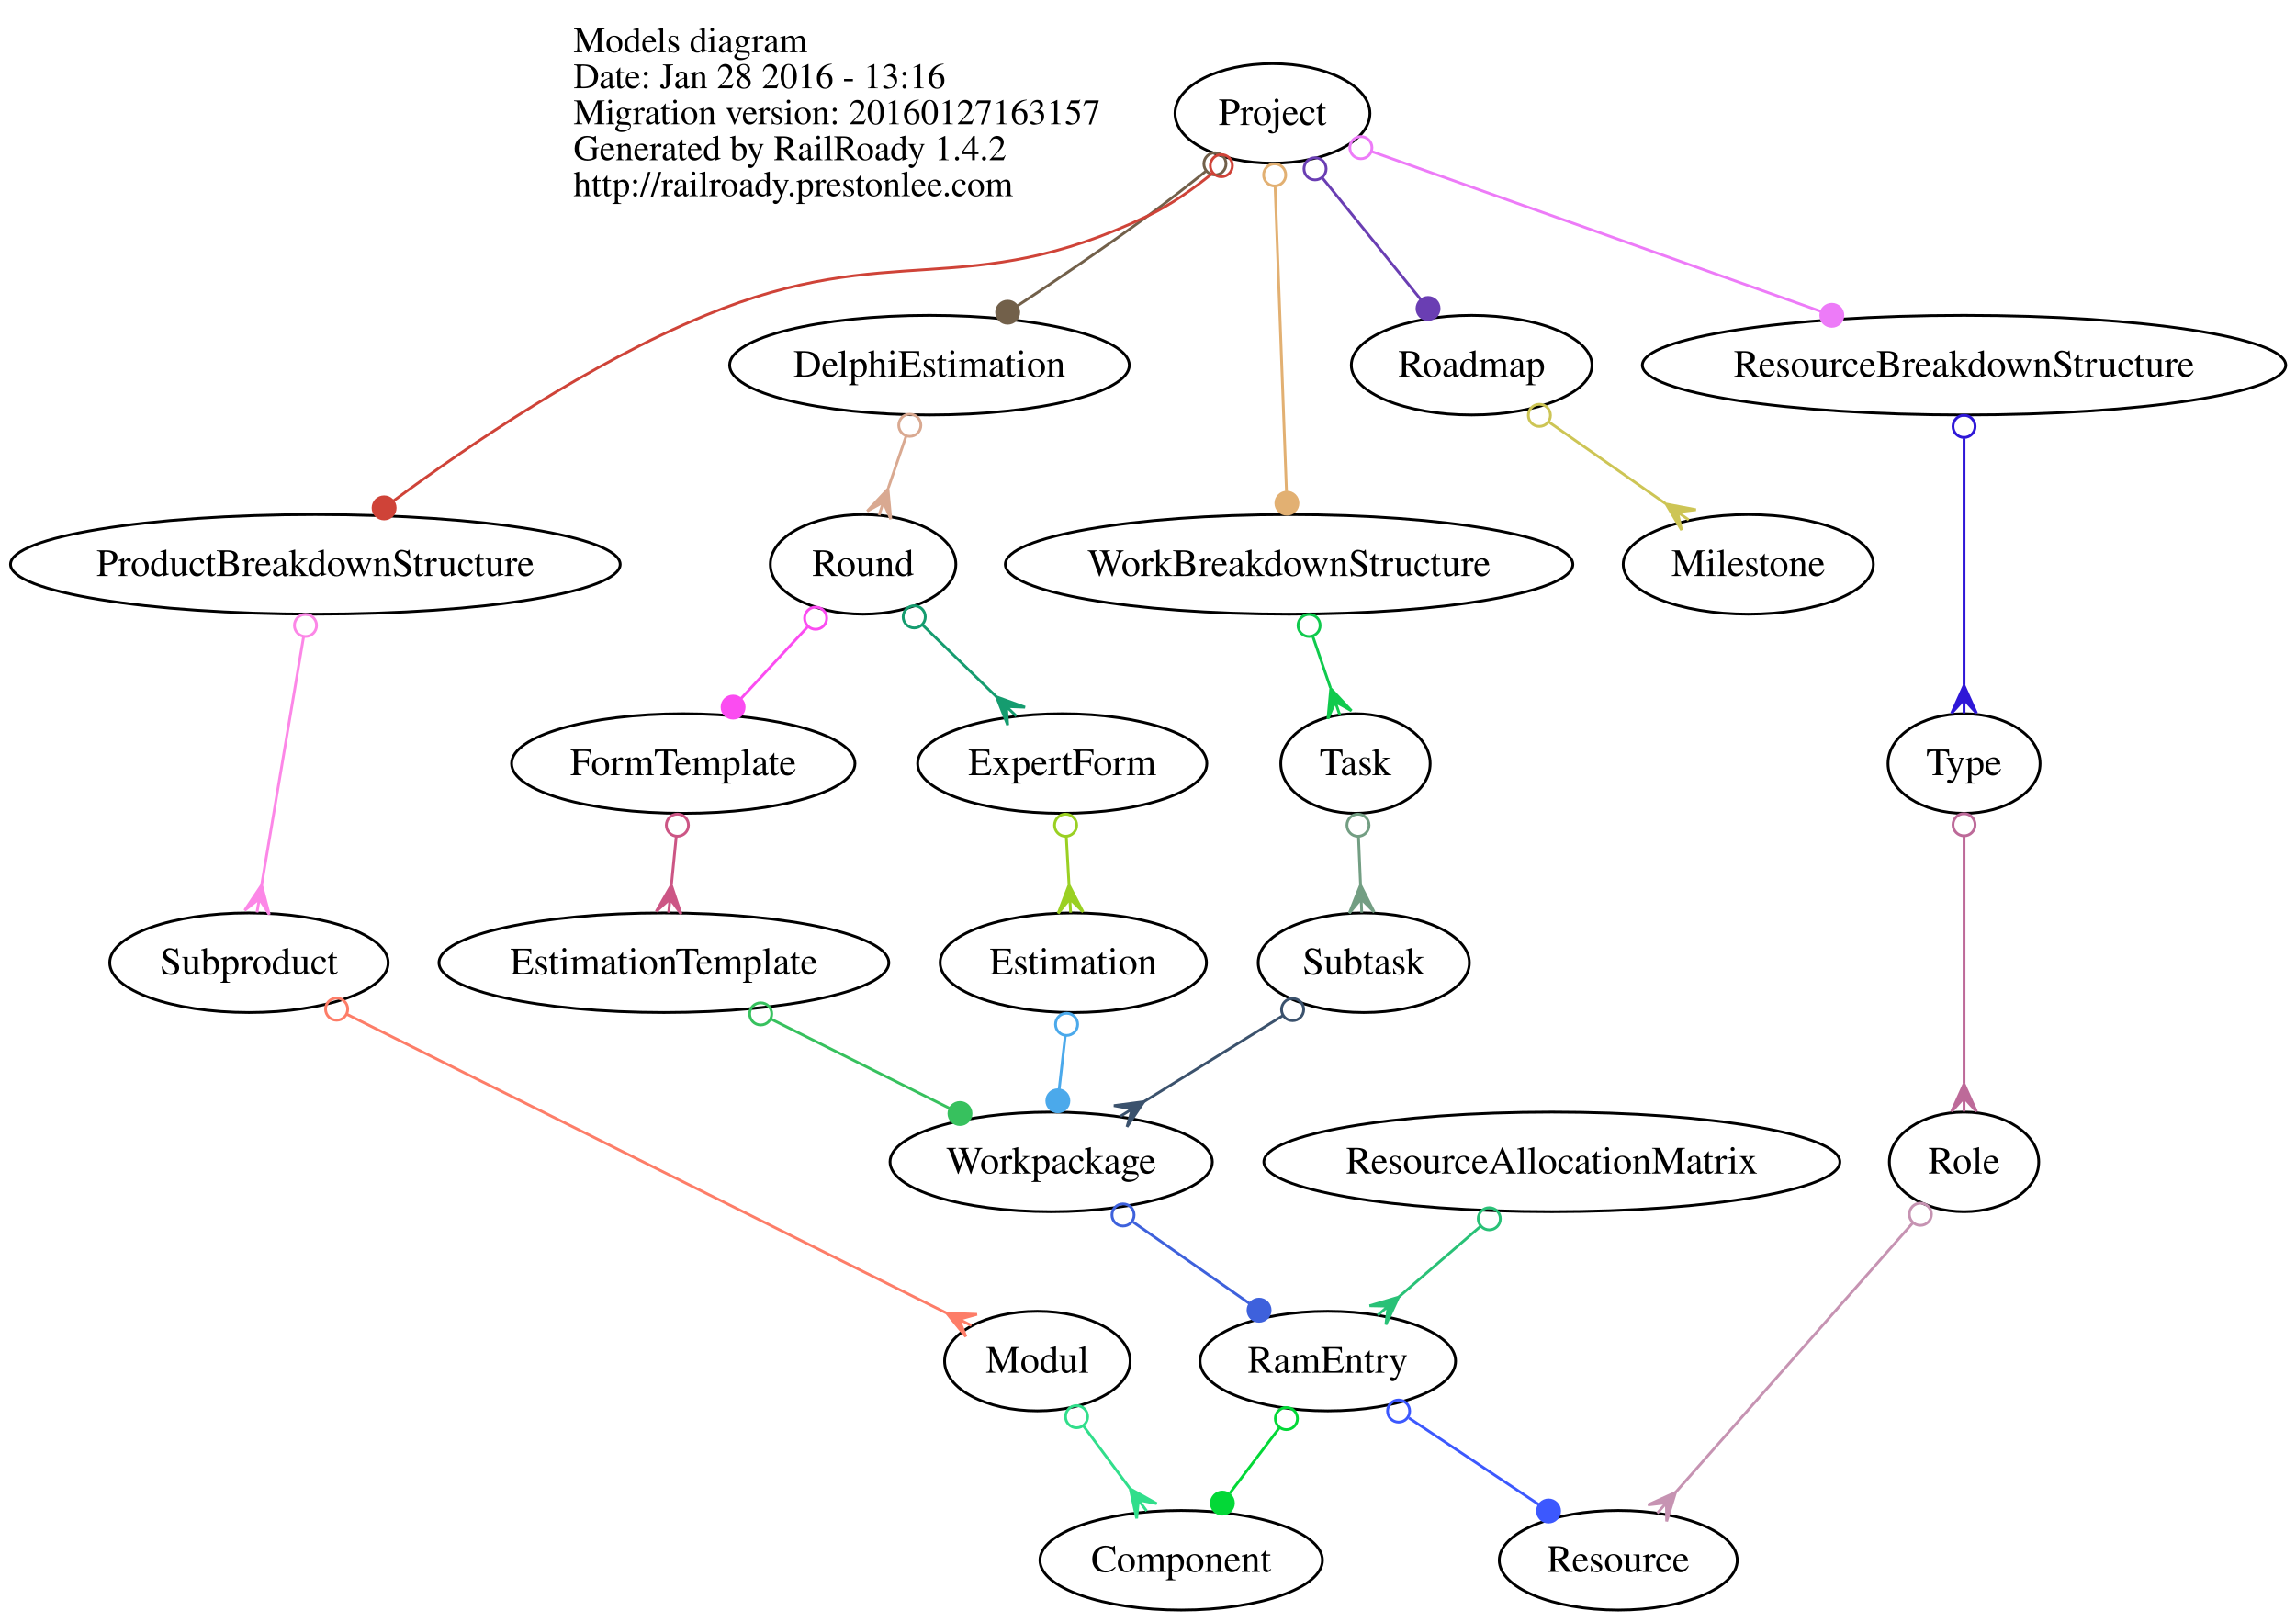
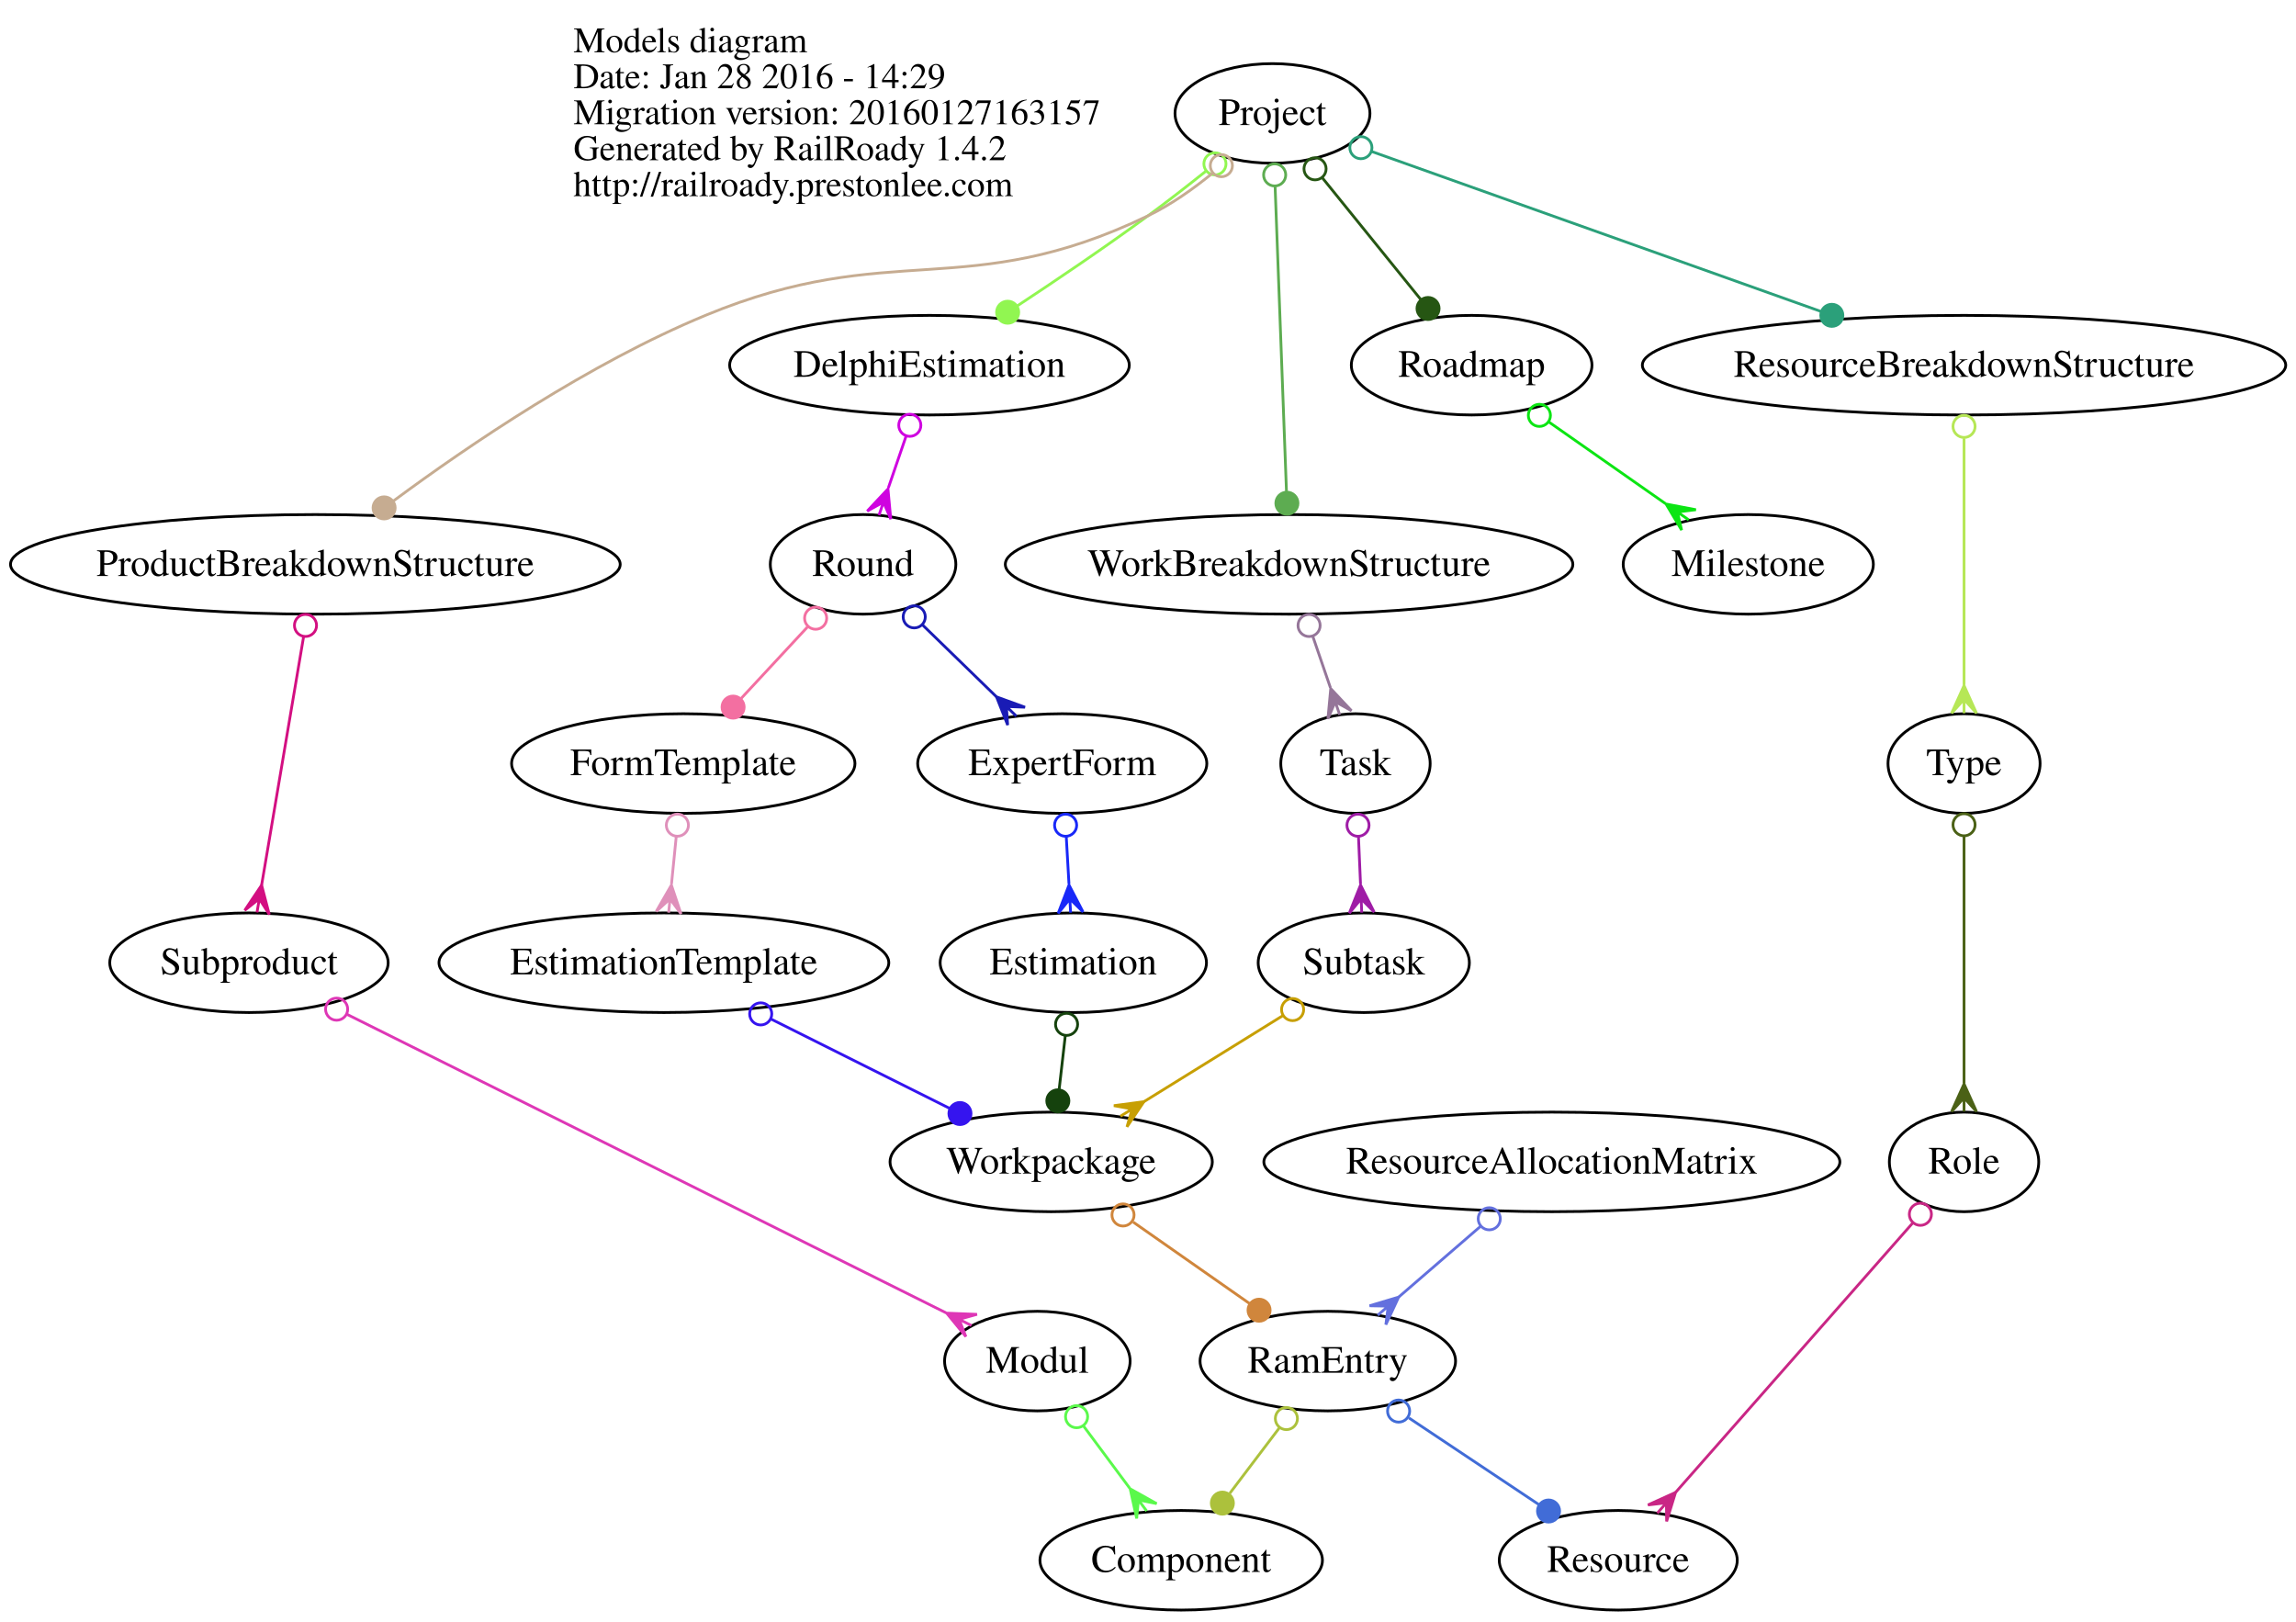
<svg xmlns="http://www.w3.org/2000/svg" width="830pt" height="586pt" viewBox="0.00 0.00 830.00 586.00">
  <g id="graph0" class="graph" transform="scale(1 1) rotate(0) translate(4 582)">
    <polygon fill="none" stroke="none" points="-4,4 -4,-582 826,-582 826,4 -4,4" />
    <g id="node1" class="node">
      <text text-anchor="start" x="203.312" y="-563.1" font-family="Times,serif" font-size="13.00">Models diagram</text>
-       <text text-anchor="start" x="203.312" y="-550.1" font-family="Times,serif" font-size="13.00">Date: Jan 28 2016 - 13:16</text>
+       <text text-anchor="start" x="203.312" y="-550.1" font-family="Times,serif" font-size="13.00">Date: Jan 28 2016 - 14:29</text>
      <text text-anchor="start" x="203.312" y="-537.1" font-family="Times,serif" font-size="13.00">Migration version: 20160127163157</text>
      <text text-anchor="start" x="203.312" y="-524.1" font-family="Times,serif" font-size="13.00">Generated by RailRoady 1.4.2</text>
      <text text-anchor="start" x="203.312" y="-511.1" font-family="Times,serif" font-size="13.00">http://railroady.prestonlee.com</text>
    </g>
    <g id="node2" class="node">
      <ellipse fill="none" stroke="black" cx="423" cy="-18" rx="51.063" ry="18" />
      <text text-anchor="middle" x="423" y="-13.8" font-family="Times,serif" font-size="14.00">Component</text>
    </g>
    <g id="node3" class="node">
      <ellipse fill="none" stroke="black" cx="332" cy="-450" rx="72.242" ry="18" />
      <text text-anchor="middle" x="332" y="-445.8" font-family="Times,serif" font-size="14.00">DelphiEstimation</text>
    </g>
    <g id="node18" class="node">
      <ellipse fill="none" stroke="black" cx="308" cy="-378" rx="33.538" ry="18" />
      <text text-anchor="middle" x="308" y="-373.8" font-family="Times,serif" font-size="14.00">Round</text>
    </g>
    <g id="edge1" class="edge">
-       <path fill="none" stroke="#d9a991" d="M323.576,-424.431C321.496,-418.362 319.257,-411.833 317.144,-405.67" />
-       <ellipse fill="none" stroke="#d9a991" cx="324.893" cy="-428.271" rx="4" ry="4" />
-       <polygon fill="#d9a991" stroke="#d9a991" points="317,-405.248 318.013,-394.33 315.378,-400.519 313.756,-395.789 313.756,-395.789 313.756,-395.789 315.378,-400.519 309.499,-397.248 317,-405.248 317,-405.248" />
+       <path fill="none" stroke="#cf02e0" d="M323.576,-424.431C321.496,-418.362 319.257,-411.833 317.144,-405.67" />
+       <ellipse fill="none" stroke="#cf02e0" cx="324.893" cy="-428.271" rx="4" ry="4" />
+       <polygon fill="#cf02e0" stroke="#cf02e0" points="317,-405.248 318.013,-394.33 315.378,-400.519 313.756,-395.789 313.756,-395.789 313.756,-395.789 315.378,-400.519 309.499,-397.248 317,-405.248 317,-405.248" />
    </g>
    <g id="node4" class="node">
      <ellipse fill="none" stroke="black" cx="384" cy="-234" rx="48.139" ry="18" />
      <text text-anchor="middle" x="384" y="-229.8" font-family="Times,serif" font-size="14.00">Estimation</text>
    </g>
    <g id="node24" class="node">
      <ellipse fill="none" stroke="black" cx="376" cy="-162" rx="58.256" ry="18" />
      <text text-anchor="middle" x="376" y="-157.8" font-family="Times,serif" font-size="14.00">Workpackage</text>
    </g>
    <g id="edge2" class="edge">
-       <path fill="none" stroke="#4ba9eb" d="M381.102,-207.64C380.383,-201.348 379.612,-194.605 378.893,-188.316" />
-       <ellipse fill="none" stroke="#4ba9eb" cx="381.568" cy="-211.722" rx="4" ry="4" />
-       <ellipse fill="#4ba9eb" stroke="#4ba9eb" cx="378.409" cy="-184.078" rx="4" ry="4" />
+       <path fill="none" stroke="#15420d" d="M381.102,-207.64C380.383,-201.348 379.612,-194.605 378.893,-188.316" />
+       <ellipse fill="none" stroke="#15420d" cx="381.568" cy="-211.722" rx="4" ry="4" />
+       <ellipse fill="#15420d" stroke="#15420d" cx="378.409" cy="-184.078" rx="4" ry="4" />
    </g>
    <g id="node5" class="node">
      <ellipse fill="none" stroke="black" cx="236" cy="-234" rx="81.3" ry="18" />
      <text text-anchor="middle" x="236" y="-229.8" font-family="Times,serif" font-size="14.00">EstimationTemplate</text>
    </g>
    <g id="edge3" class="edge">
-       <path fill="none" stroke="#37c15e" d="M274.592,-213.704C294.762,-203.619 319.323,-191.339 339.221,-181.39" />
-       <ellipse fill="none" stroke="#37c15e" cx="270.996" cy="-215.502" rx="4" ry="4" />
-       <ellipse fill="#37c15e" stroke="#37c15e" cx="343.022" cy="-179.489" rx="4" ry="4" />
+       <path fill="none" stroke="#3514ef" d="M274.592,-213.704C294.762,-203.619 319.323,-191.339 339.221,-181.39" />
+       <ellipse fill="none" stroke="#3514ef" cx="270.996" cy="-215.502" rx="4" ry="4" />
+       <ellipse fill="#3514ef" stroke="#3514ef" cx="343.022" cy="-179.489" rx="4" ry="4" />
    </g>
    <g id="node6" class="node">
      <ellipse fill="none" stroke="black" cx="380" cy="-306" rx="52.266" ry="18" />
      <text text-anchor="middle" x="380" y="-301.8" font-family="Times,serif" font-size="14.00">ExpertForm</text>
    </g>
    <g id="edge4" class="edge">
-       <path fill="none" stroke="#9ad023" d="M381.449,-279.64C381.768,-274.063 382.107,-268.132 382.43,-262.476" />
-       <ellipse fill="none" stroke="#9ad023" cx="381.217" cy="-283.703" rx="4" ry="4" />
-       <polygon fill="#9ad023" stroke="#9ad023" points="382.452,-262.088 387.515,-252.361 382.737,-257.096 383.023,-252.104 383.023,-252.104 383.023,-252.104 382.737,-257.096 378.53,-251.848 382.452,-262.088 382.452,-262.088" />
+       <path fill="none" stroke="#1828f8" d="M381.449,-279.64C381.768,-274.063 382.107,-268.132 382.43,-262.476" />
+       <ellipse fill="none" stroke="#1828f8" cx="381.217" cy="-283.703" rx="4" ry="4" />
+       <polygon fill="#1828f8" stroke="#1828f8" points="382.452,-262.088 387.515,-252.361 382.737,-257.096 383.023,-252.104 383.023,-252.104 383.023,-252.104 382.737,-257.096 378.53,-251.848 382.452,-262.088 382.452,-262.088" />
    </g>
    <g id="node7" class="node">
      <ellipse fill="none" stroke="black" cx="243" cy="-306" rx="62.067" ry="18" />
      <text text-anchor="middle" x="243" y="-301.8" font-family="Times,serif" font-size="14.00">FormTemplate</text>
    </g>
    <g id="edge5" class="edge">
-       <path fill="none" stroke="#cc5685" d="M240.464,-279.64C239.906,-274.063 239.313,-268.132 238.748,-262.476" />
-       <ellipse fill="none" stroke="#cc5685" cx="240.872" cy="-283.716" rx="4" ry="4" />
-       <polygon fill="#cc5685" stroke="#cc5685" points="238.706,-262.055 242.188,-251.657 238.208,-257.08 237.71,-252.104 237.71,-252.104 237.71,-252.104 238.208,-257.08 233.233,-252.552 238.706,-262.055 238.706,-262.055" />
+       <path fill="none" stroke="#df90ba" d="M240.464,-279.64C239.906,-274.063 239.313,-268.132 238.748,-262.476" />
+       <ellipse fill="none" stroke="#df90ba" cx="240.872" cy="-283.716" rx="4" ry="4" />
+       <polygon fill="#df90ba" stroke="#df90ba" points="238.706,-262.055 242.188,-251.657 238.208,-257.08 237.71,-252.104 237.71,-252.104 237.71,-252.104 238.208,-257.08 233.233,-252.552 238.706,-262.055 238.706,-262.055" />
    </g>
    <g id="node8" class="node">
      <ellipse fill="none" stroke="black" cx="628" cy="-378" rx="45.215" ry="18" />
      <text text-anchor="middle" x="628" y="-373.8" font-family="Times,serif" font-size="14.00">Milestone</text>
    </g>
    <g id="node9" class="node">
      <ellipse fill="none" stroke="black" cx="371" cy="-90" rx="33.538" ry="18" />
      <text text-anchor="middle" x="371" y="-85.8" font-family="Times,serif" font-size="14.00">Modul</text>
    </g>
    <g id="edge6" class="edge">
-       <path fill="none" stroke="#31de8b" d="M387.708,-66.509C393.033,-59.341 398.956,-51.367 404.406,-44.03" />
-       <ellipse fill="none" stroke="#31de8b" cx="385.185" cy="-69.905" rx="4" ry="4" />
-       <polygon fill="#31de8b" stroke="#31de8b" points="404.559,-43.825 414.134,-38.481 407.54,-39.811 410.522,-35.797 410.522,-35.797 410.522,-35.797 407.54,-39.811 406.91,-33.114 404.559,-43.825 404.559,-43.825" />
+       <path fill="none" stroke="#5af94b" d="M387.708,-66.509C393.033,-59.341 398.956,-51.367 404.406,-44.03" />
+       <ellipse fill="none" stroke="#5af94b" cx="385.185" cy="-69.905" rx="4" ry="4" />
+       <polygon fill="#5af94b" stroke="#5af94b" points="404.559,-43.825 414.134,-38.481 407.54,-39.811 410.522,-35.797 410.522,-35.797 410.522,-35.797 407.54,-39.811 406.91,-33.114 404.559,-43.825 404.559,-43.825" />
    </g>
    <g id="node10" class="node">
      <ellipse fill="none" stroke="black" cx="110" cy="-378" rx="110.202" ry="18" />
      <text text-anchor="middle" x="110" y="-373.8" font-family="Times,serif" font-size="14.00">ProductBreakdownStructure</text>
    </g>
    <g id="node19" class="node">
      <ellipse fill="none" stroke="black" cx="86" cy="-234" rx="50.325" ry="18" />
      <text text-anchor="middle" x="86" y="-229.8" font-family="Times,serif" font-size="14.00">Subproduct</text>
    </g>
    <g id="edge7" class="edge">
-       <path fill="none" stroke="#fc87e7" d="M105.763,-351.929C101.503,-326.725 94.957,-287.994 90.579,-262.095" />
-       <ellipse fill="none" stroke="#fc87e7" cx="106.438" cy="-355.927" rx="4" ry="4" />
-       <polygon fill="#fc87e7" stroke="#fc87e7" points="90.572,-262.049 93.342,-251.439 89.739,-257.119 88.905,-252.189 88.905,-252.189 88.905,-252.189 89.739,-257.119 84.468,-252.939 90.572,-262.049 90.572,-262.049" />
+       <path fill="none" stroke="#d30f81" d="M105.763,-351.929C101.503,-326.725 94.957,-287.994 90.579,-262.095" />
+       <ellipse fill="none" stroke="#d30f81" cx="106.438" cy="-355.927" rx="4" ry="4" />
+       <polygon fill="#d30f81" stroke="#d30f81" points="90.572,-262.049 93.342,-251.439 89.739,-257.119 88.905,-252.189 88.905,-252.189 88.905,-252.189 89.739,-257.119 84.468,-252.939 90.572,-262.049 90.572,-262.049" />
    </g>
    <g id="node11" class="node">
      <ellipse fill="none" stroke="black" cx="456" cy="-541" rx="35.234" ry="18" />
      <text text-anchor="middle" x="456" y="-536.8" font-family="Times,serif" font-size="14.00">Project</text>
    </g>
    <g id="edge12" class="edge">
-       <path fill="none" stroke="#72604a" d="M431.885,-520.097C425.208,-514.755 417.898,-509.059 411,-504 395.778,-492.836 378.401,-481.075 363.827,-471.477" />
-       <ellipse fill="none" stroke="#72604a" cx="435.2" cy="-522.773" rx="4" ry="4" />
-       <ellipse fill="#72604a" stroke="#72604a" cx="360.266" cy="-469.143" rx="4" ry="4" />
+       <path fill="none" stroke="#91f651" d="M431.885,-520.097C425.208,-514.755 417.898,-509.059 411,-504 395.778,-492.836 378.401,-481.075 363.827,-471.477" />
+       <ellipse fill="none" stroke="#91f651" cx="435.2" cy="-522.773" rx="4" ry="4" />
+       <ellipse fill="#91f651" stroke="#91f651" cx="360.266" cy="-469.143" rx="4" ry="4" />
    </g>
    <g id="edge9" class="edge">
-       <path fill="none" stroke="#cf4338" d="M434.444,-519.492C427.419,-513.742 419.285,-507.982 411,-504 345.305,-472.425 318.355,-495.859 251,-468 209.078,-450.661 165.641,-421.197 138.256,-400.951" />
-       <ellipse fill="none" stroke="#cf4338" cx="437.515" cy="-522.119" rx="4" ry="4" />
-       <ellipse fill="#cf4338" stroke="#cf4338" cx="134.854" cy="-398.41" rx="4" ry="4" />
+       <path fill="none" stroke="#c6ac91" d="M434.444,-519.492C427.419,-513.742 419.285,-507.982 411,-504 345.305,-472.425 318.355,-495.859 251,-468 209.078,-450.661 165.641,-421.197 138.256,-400.951" />
+       <ellipse fill="none" stroke="#c6ac91" cx="437.515" cy="-522.119" rx="4" ry="4" />
+       <ellipse fill="#c6ac91" stroke="#c6ac91" cx="134.854" cy="-398.41" rx="4" ry="4" />
    </g>
    <g id="node15" class="node">
      <ellipse fill="none" stroke="black" cx="706" cy="-450" rx="116.291" ry="18" />
      <text text-anchor="middle" x="706" y="-445.8" font-family="Times,serif" font-size="14.00">ResourceBreakdownStructure</text>
    </g>
    <g id="edge10" class="edge">
-       <path fill="none" stroke="#ed7bf8" d="M491.919,-527.213C534.525,-512.045 605.873,-486.645 654.387,-469.374" />
-       <ellipse fill="none" stroke="#ed7bf8" cx="487.961" cy="-528.622" rx="4" ry="4" />
-       <ellipse fill="#ed7bf8" stroke="#ed7bf8" cx="658.201" cy="-468.017" rx="4" ry="4" />
+       <path fill="none" stroke="#2ba07a" d="M491.919,-527.213C534.525,-512.045 605.873,-486.645 654.387,-469.374" />
+       <ellipse fill="none" stroke="#2ba07a" cx="487.961" cy="-528.622" rx="4" ry="4" />
+       <ellipse fill="#2ba07a" stroke="#2ba07a" cx="658.201" cy="-468.017" rx="4" ry="4" />
    </g>
    <g id="node16" class="node">
      <ellipse fill="none" stroke="black" cx="528" cy="-450" rx="43.499" ry="18" />
      <text text-anchor="middle" x="528" y="-445.8" font-family="Times,serif" font-size="14.00">Roadmap</text>
    </g>
    <g id="edge11" class="edge">
-       <path fill="none" stroke="#6a3eb3" d="M474.023,-517.721C484.896,-504.282 498.711,-487.204 509.643,-473.692" />
-       <ellipse fill="none" stroke="#6a3eb3" cx="471.388" cy="-520.979" rx="4" ry="4" />
-       <ellipse fill="#6a3eb3" stroke="#6a3eb3" cx="512.236" cy="-470.486" rx="4" ry="4" />
+       <path fill="none" stroke="#265613" d="M474.023,-517.721C484.896,-504.282 498.711,-487.204 509.643,-473.692" />
+       <ellipse fill="none" stroke="#265613" cx="471.388" cy="-520.979" rx="4" ry="4" />
+       <ellipse fill="#265613" stroke="#265613" cx="512.236" cy="-470.486" rx="4" ry="4" />
    </g>
    <g id="node23" class="node">
      <ellipse fill="none" stroke="black" cx="462" cy="-378" rx="102.582" ry="18" />
      <text text-anchor="middle" x="462" y="-373.8" font-family="Times,serif" font-size="14.00">WorkBreakdownStructure</text>
    </g>
    <g id="edge8" class="edge">
-       <path fill="none" stroke="#e2b072" d="M456.95,-514.499C458.074,-484.358 459.932,-434.504 461.053,-404.404" />
-       <ellipse fill="none" stroke="#e2b072" cx="456.791" cy="-518.773" rx="4" ry="4" />
-       <ellipse fill="#e2b072" stroke="#e2b072" cx="461.214" cy="-400.103" rx="4" ry="4" />
+       <path fill="none" stroke="#5dac51" d="M456.95,-514.499C458.074,-484.358 459.932,-434.504 461.053,-404.404" />
+       <ellipse fill="none" stroke="#5dac51" cx="456.791" cy="-518.773" rx="4" ry="4" />
+       <ellipse fill="#5dac51" stroke="#5dac51" cx="461.214" cy="-400.103" rx="4" ry="4" />
    </g>
    <g id="node12" class="node">
      <ellipse fill="none" stroke="black" cx="476" cy="-90" rx="46.185" ry="18" />
      <text text-anchor="middle" x="476" y="-85.8" font-family="Times,serif" font-size="14.00">RamEntry</text>
    </g>
    <g id="edge14" class="edge">
-       <path fill="none" stroke="#03d837" d="M458.444,-65.812C452.688,-58.21 446.294,-49.765 440.539,-42.164" />
-       <ellipse fill="none" stroke="#03d837" cx="461.025" cy="-69.222" rx="4" ry="4" />
-       <ellipse fill="#03d837" stroke="#03d837" cx="437.885" cy="-38.659" rx="4" ry="4" />
+       <path fill="none" stroke="#acc13c" d="M458.444,-65.812C452.688,-58.21 446.294,-49.765 440.539,-42.164" />
+       <ellipse fill="none" stroke="#acc13c" cx="461.025" cy="-69.222" rx="4" ry="4" />
+       <ellipse fill="#acc13c" stroke="#acc13c" cx="437.885" cy="-38.659" rx="4" ry="4" />
    </g>
    <g id="node13" class="node">
      <ellipse fill="none" stroke="black" cx="581" cy="-18" rx="43.016" ry="18" />
      <text text-anchor="middle" x="581" y="-13.8" font-family="Times,serif" font-size="14.00">Resource</text>
    </g>
    <g id="edge13" class="edge">
-       <path fill="none" stroke="#3c58fe" d="M505.302,-69.466C519.965,-59.69 537.651,-47.9 552.239,-38.174" />
-       <ellipse fill="none" stroke="#3c58fe" cx="501.596" cy="-71.936" rx="4" ry="4" />
-       <ellipse fill="#3c58fe" stroke="#3c58fe" cx="555.796" cy="-35.803" rx="4" ry="4" />
+       <path fill="none" stroke="#416cd7" d="M505.302,-69.466C519.965,-59.69 537.651,-47.9 552.239,-38.174" />
+       <ellipse fill="none" stroke="#416cd7" cx="501.596" cy="-71.936" rx="4" ry="4" />
+       <ellipse fill="#416cd7" stroke="#416cd7" cx="555.796" cy="-35.803" rx="4" ry="4" />
    </g>
    <g id="node14" class="node">
      <ellipse fill="none" stroke="black" cx="557" cy="-162" rx="104.115" ry="18" />
      <text text-anchor="middle" x="557" y="-157.8" font-family="Times,serif" font-size="14.00">ResourceAllocationMatrix</text>
    </g>
    <g id="edge15" class="edge">
-       <path fill="none" stroke="#29c177" d="M531.271,-138.765C521.805,-130.585 511.093,-121.327 501.636,-113.155" />
-       <ellipse fill="none" stroke="#29c177" cx="534.366" cy="-141.439" rx="4" ry="4" />
-       <polygon fill="#29c177" stroke="#29c177" points="501.609,-113.131 496.985,-103.188 497.826,-109.862 494.043,-106.592 494.043,-106.592 494.043,-106.592 497.826,-109.862 491.1,-109.997 501.609,-113.131 501.609,-113.131" />
+       <path fill="none" stroke="#6370de" d="M531.271,-138.765C521.805,-130.585 511.093,-121.327 501.636,-113.155" />
+       <ellipse fill="none" stroke="#6370de" cx="534.366" cy="-141.439" rx="4" ry="4" />
+       <polygon fill="#6370de" stroke="#6370de" points="501.609,-113.131 496.985,-103.188 497.826,-109.862 494.043,-106.592 494.043,-106.592 494.043,-106.592 497.826,-109.862 491.1,-109.997 501.609,-113.131 501.609,-113.131" />
    </g>
    <g id="node22" class="node">
      <ellipse fill="none" stroke="black" cx="706" cy="-306" rx="27.489" ry="18" />
      <text text-anchor="middle" x="706" y="-301.8" font-family="Times,serif" font-size="14.00">Type</text>
    </g>
    <g id="edge16" class="edge">
-       <path fill="none" stroke="#2e17d7" d="M706,-423.558C706,-398.444 706,-360.164 706,-334.393" />
-       <ellipse fill="none" stroke="#2e17d7" cx="706" cy="-427.871" rx="4" ry="4" />
-       <polygon fill="#2e17d7" stroke="#2e17d7" points="706,-334.189 710.5,-324.189 706,-329.189 706,-324.189 706,-324.189 706,-324.189 706,-329.189 701.5,-324.189 706,-334.189 706,-334.189" />
+       <path fill="none" stroke="#b6e756" d="M706,-423.558C706,-398.444 706,-360.164 706,-334.393" />
+       <ellipse fill="none" stroke="#b6e756" cx="706" cy="-427.871" rx="4" ry="4" />
+       <polygon fill="#b6e756" stroke="#b6e756" points="706,-334.189 710.5,-324.189 706,-329.189 706,-324.189 706,-324.189 706,-324.189 706,-329.189 701.5,-324.189 706,-334.189 706,-334.189" />
    </g>
    <g id="edge17" class="edge">
-       <path fill="none" stroke="#cdc555" d="M555.813,-429.531C568.952,-420.333 584.656,-409.341 598.056,-399.961" />
-       <ellipse fill="none" stroke="#cdc555" cx="552.484" cy="-431.861" rx="4" ry="4" />
-       <polygon fill="#cdc555" stroke="#cdc555" points="598.286,-399.8 609.059,-397.752 602.382,-396.932 606.478,-394.065 606.478,-394.065 606.478,-394.065 602.382,-396.932 603.898,-390.379 598.286,-399.8 598.286,-399.8" />
+       <path fill="none" stroke="#0ce513" d="M555.813,-429.531C568.952,-420.333 584.656,-409.341 598.056,-399.961" />
+       <ellipse fill="none" stroke="#0ce513" cx="552.484" cy="-431.861" rx="4" ry="4" />
+       <polygon fill="#0ce513" stroke="#0ce513" points="598.286,-399.8 609.059,-397.752 602.382,-396.932 606.478,-394.065 606.478,-394.065 606.478,-394.065 602.382,-396.932 603.898,-390.379 598.286,-399.8 598.286,-399.8" />
    </g>
    <g id="node17" class="node">
      <ellipse fill="none" stroke="black" cx="706" cy="-162" rx="27" ry="18" />
      <text text-anchor="middle" x="706" y="-157.8" font-family="Times,serif" font-size="14.00">Role</text>
    </g>
    <g id="edge18" class="edge">
-       <path fill="none" stroke="#c693b2" d="M687.494,-139.977C664.567,-113.933 625.618,-69.686 601.715,-42.533" />
-       <ellipse fill="none" stroke="#c693b2" cx="690.216" cy="-143.069" rx="4" ry="4" />
-       <polygon fill="#c693b2" stroke="#c693b2" points="601.714,-42.531 598.484,-32.052 598.41,-38.778 595.107,-35.025 595.107,-35.025 595.107,-35.025 598.41,-38.778 591.729,-37.998 601.714,-42.531 601.714,-42.531" />
+       <path fill="none" stroke="#c92685" d="M687.494,-139.977C664.567,-113.933 625.618,-69.686 601.715,-42.533" />
+       <ellipse fill="none" stroke="#c92685" cx="690.216" cy="-143.069" rx="4" ry="4" />
+       <polygon fill="#c92685" stroke="#c92685" points="601.714,-42.531 598.484,-32.052 598.41,-38.778 595.107,-35.025 595.107,-35.025 595.107,-35.025 598.41,-38.778 591.729,-37.998 601.714,-42.531 601.714,-42.531" />
    </g>
    <g id="edge19" class="edge">
-       <path fill="none" stroke="#159c6f" d="M329.413,-356.182C337.824,-348.004 347.514,-338.583 356.149,-330.189" />
-       <ellipse fill="none" stroke="#159c6f" cx="326.491" cy="-359.023" rx="4" ry="4" />
-       <polygon fill="#159c6f" stroke="#159c6f" points="356.235,-330.104 366.542,-326.36 359.82,-326.619 363.405,-323.134 363.405,-323.134 363.405,-323.134 359.82,-326.619 360.269,-319.907 356.235,-330.104 356.235,-330.104" />
+       <path fill="none" stroke="#191bb5" d="M329.413,-356.182C337.824,-348.004 347.514,-338.583 356.149,-330.189" />
+       <ellipse fill="none" stroke="#191bb5" cx="326.491" cy="-359.023" rx="4" ry="4" />
+       <polygon fill="#191bb5" stroke="#191bb5" points="356.235,-330.104 366.542,-326.36 359.82,-326.619 363.405,-323.134 363.405,-323.134 363.405,-323.134 359.82,-326.619 360.269,-319.907 356.235,-330.104 356.235,-330.104" />
    </g>
    <g id="edge20" class="edge">
-       <path fill="none" stroke="#fb4cf1" d="M287.885,-355.338C280.281,-347.149 271.613,-337.814 263.935,-329.546" />
-       <ellipse fill="none" stroke="#fb4cf1" cx="290.853" cy="-358.534" rx="4" ry="4" />
-       <ellipse fill="#fb4cf1" stroke="#fb4cf1" cx="261.013" cy="-326.398" rx="4" ry="4" />
+       <path fill="none" stroke="#f36fa1" d="M287.885,-355.338C280.281,-347.149 271.613,-337.814 263.935,-329.546" />
+       <ellipse fill="none" stroke="#f36fa1" cx="290.853" cy="-358.534" rx="4" ry="4" />
+       <ellipse fill="#f36fa1" stroke="#f36fa1" cx="261.013" cy="-326.398" rx="4" ry="4" />
    </g>
    <g id="edge21" class="edge">
-       <path fill="none" stroke="#fd7d68" d="M121.338,-215.393C176.911,-187.704 283.958,-134.368 338.028,-107.428" />
-       <ellipse fill="none" stroke="#fd7d68" cx="117.687" cy="-217.212" rx="4" ry="4" />
-       <polygon fill="#fd7d68" stroke="#fd7d68" points="338.221,-107.332 349.179,-106.9 342.696,-105.102 347.172,-102.872 347.172,-102.872 347.172,-102.872 342.696,-105.102 345.165,-98.845 338.221,-107.332 338.221,-107.332" />
+       <path fill="none" stroke="#de37b6" d="M121.338,-215.393C176.911,-187.704 283.958,-134.368 338.028,-107.428" />
+       <ellipse fill="none" stroke="#de37b6" cx="117.687" cy="-217.212" rx="4" ry="4" />
+       <polygon fill="#de37b6" stroke="#de37b6" points="338.221,-107.332 349.179,-106.9 342.696,-105.102 347.172,-102.872 347.172,-102.872 347.172,-102.872 342.696,-105.102 345.165,-98.845 338.221,-107.332 338.221,-107.332" />
    </g>
    <g id="node20" class="node">
      <ellipse fill="none" stroke="black" cx="489" cy="-234" rx="38.171" ry="18" />
      <text text-anchor="middle" x="489" y="-229.8" font-family="Times,serif" font-size="14.00">Subtask</text>
    </g>
    <g id="edge22" class="edge">
-       <path fill="none" stroke="#3b526d" d="M459.715,-214.859C444.361,-205.348 425.484,-193.654 409.545,-183.78" />
-       <ellipse fill="none" stroke="#3b526d" cx="463.274" cy="-217.064" rx="4" ry="4" />
-       <polygon fill="#3b526d" stroke="#3b526d" points="409.533,-183.773 403.402,-174.681 405.283,-181.14 401.032,-178.507 401.032,-178.507 401.032,-178.507 405.283,-181.14 398.663,-182.332 409.533,-183.773 409.533,-183.773" />
+       <path fill="none" stroke="#c79f03" d="M459.715,-214.859C444.361,-205.348 425.484,-193.654 409.545,-183.78" />
+       <ellipse fill="none" stroke="#c79f03" cx="463.274" cy="-217.064" rx="4" ry="4" />
+       <polygon fill="#c79f03" stroke="#c79f03" points="409.533,-183.773 403.402,-174.681 405.283,-181.14 401.032,-178.507 401.032,-178.507 401.032,-178.507 405.283,-181.14 398.663,-182.332 409.533,-183.773 409.533,-183.773" />
    </g>
    <g id="node21" class="node">
      <ellipse fill="none" stroke="black" cx="486" cy="-306" rx="27" ry="18" />
      <text text-anchor="middle" x="486" y="-301.8" font-family="Times,serif" font-size="14.00">Task</text>
    </g>
    <g id="edge23" class="edge">
-       <path fill="none" stroke="#739e83" d="M487.087,-279.64C487.326,-274.063 487.58,-268.132 487.822,-262.476" />
-       <ellipse fill="none" stroke="#739e83" cx="486.913" cy="-283.7" rx="4" ry="4" />
-       <polygon fill="#739e83" stroke="#739e83" points="487.839,-262.095 492.763,-252.297 488.053,-257.1 488.267,-252.104 488.267,-252.104 488.267,-252.104 488.053,-257.1 483.771,-251.912 487.839,-262.095 487.839,-262.095" />
+       <path fill="none" stroke="#9f1ca6" d="M487.087,-279.64C487.326,-274.063 487.58,-268.132 487.822,-262.476" />
+       <ellipse fill="none" stroke="#9f1ca6" cx="486.913" cy="-283.7" rx="4" ry="4" />
+       <polygon fill="#9f1ca6" stroke="#9f1ca6" points="487.839,-262.095 492.763,-252.297 488.053,-257.1 488.267,-252.104 488.267,-252.104 488.267,-252.104 488.053,-257.1 483.771,-251.912 487.839,-262.095 487.839,-262.095" />
    </g>
    <g id="edge24" class="edge">
-       <path fill="none" stroke="#bd6a99" d="M706,-279.558C706,-254.444 706,-216.164 706,-190.393" />
-       <ellipse fill="none" stroke="#bd6a99" cx="706" cy="-283.871" rx="4" ry="4" />
-       <polygon fill="#bd6a99" stroke="#bd6a99" points="706,-190.189 710.5,-180.189 706,-185.189 706,-180.189 706,-180.189 706,-180.189 706,-185.189 701.5,-180.189 706,-190.189 706,-190.189" />
+       <path fill="none" stroke="#4b6116" d="M706,-279.558C706,-254.444 706,-216.164 706,-190.393" />
+       <ellipse fill="none" stroke="#4b6116" cx="706" cy="-283.871" rx="4" ry="4" />
+       <polygon fill="#4b6116" stroke="#4b6116" points="706,-190.189 710.5,-180.189 706,-185.189 706,-180.189 706,-180.189 706,-180.189 706,-185.189 701.5,-180.189 706,-190.189 706,-190.189" />
    </g>
    <g id="edge25" class="edge">
-       <path fill="none" stroke="#10ca4d" d="M470.543,-352.082C472.618,-346.031 474.843,-339.541 476.941,-333.423" />
-       <ellipse fill="none" stroke="#10ca4d" cx="469.23" cy="-355.913" rx="4" ry="4" />
-       <polygon fill="#10ca4d" stroke="#10ca4d" points="477.058,-333.082 484.558,-325.082 478.679,-328.352 480.301,-323.622 480.301,-323.622 480.301,-323.622 478.679,-328.352 476.044,-322.163 477.058,-333.082 477.058,-333.082" />
+       <path fill="none" stroke="#957699" d="M470.543,-352.082C472.618,-346.031 474.843,-339.541 476.941,-333.423" />
+       <ellipse fill="none" stroke="#957699" cx="469.23" cy="-355.913" rx="4" ry="4" />
+       <polygon fill="#957699" stroke="#957699" points="477.058,-333.082 484.558,-325.082 478.679,-328.352 480.301,-323.622 480.301,-323.622 480.301,-323.622 478.679,-328.352 476.044,-322.163 477.058,-333.082 477.058,-333.082" />
    </g>
    <g id="edge26" class="edge">
-       <path fill="none" stroke="#3e61dc" d="M405.633,-140.257C418.968,-130.922 434.636,-119.955 447.798,-110.742" />
-       <ellipse fill="none" stroke="#3e61dc" cx="401.968" cy="-142.822" rx="4" ry="4" />
-       <ellipse fill="#3e61dc" stroke="#3e61dc" cx="451.15" cy="-108.395" rx="4" ry="4" />
+       <path fill="none" stroke="#d0863c" d="M405.633,-140.257C418.968,-130.922 434.636,-119.955 447.798,-110.742" />
+       <ellipse fill="none" stroke="#d0863c" cx="401.968" cy="-142.822" rx="4" ry="4" />
+       <ellipse fill="#d0863c" stroke="#d0863c" cx="451.15" cy="-108.395" rx="4" ry="4" />
    </g>
  </g>
</svg>
